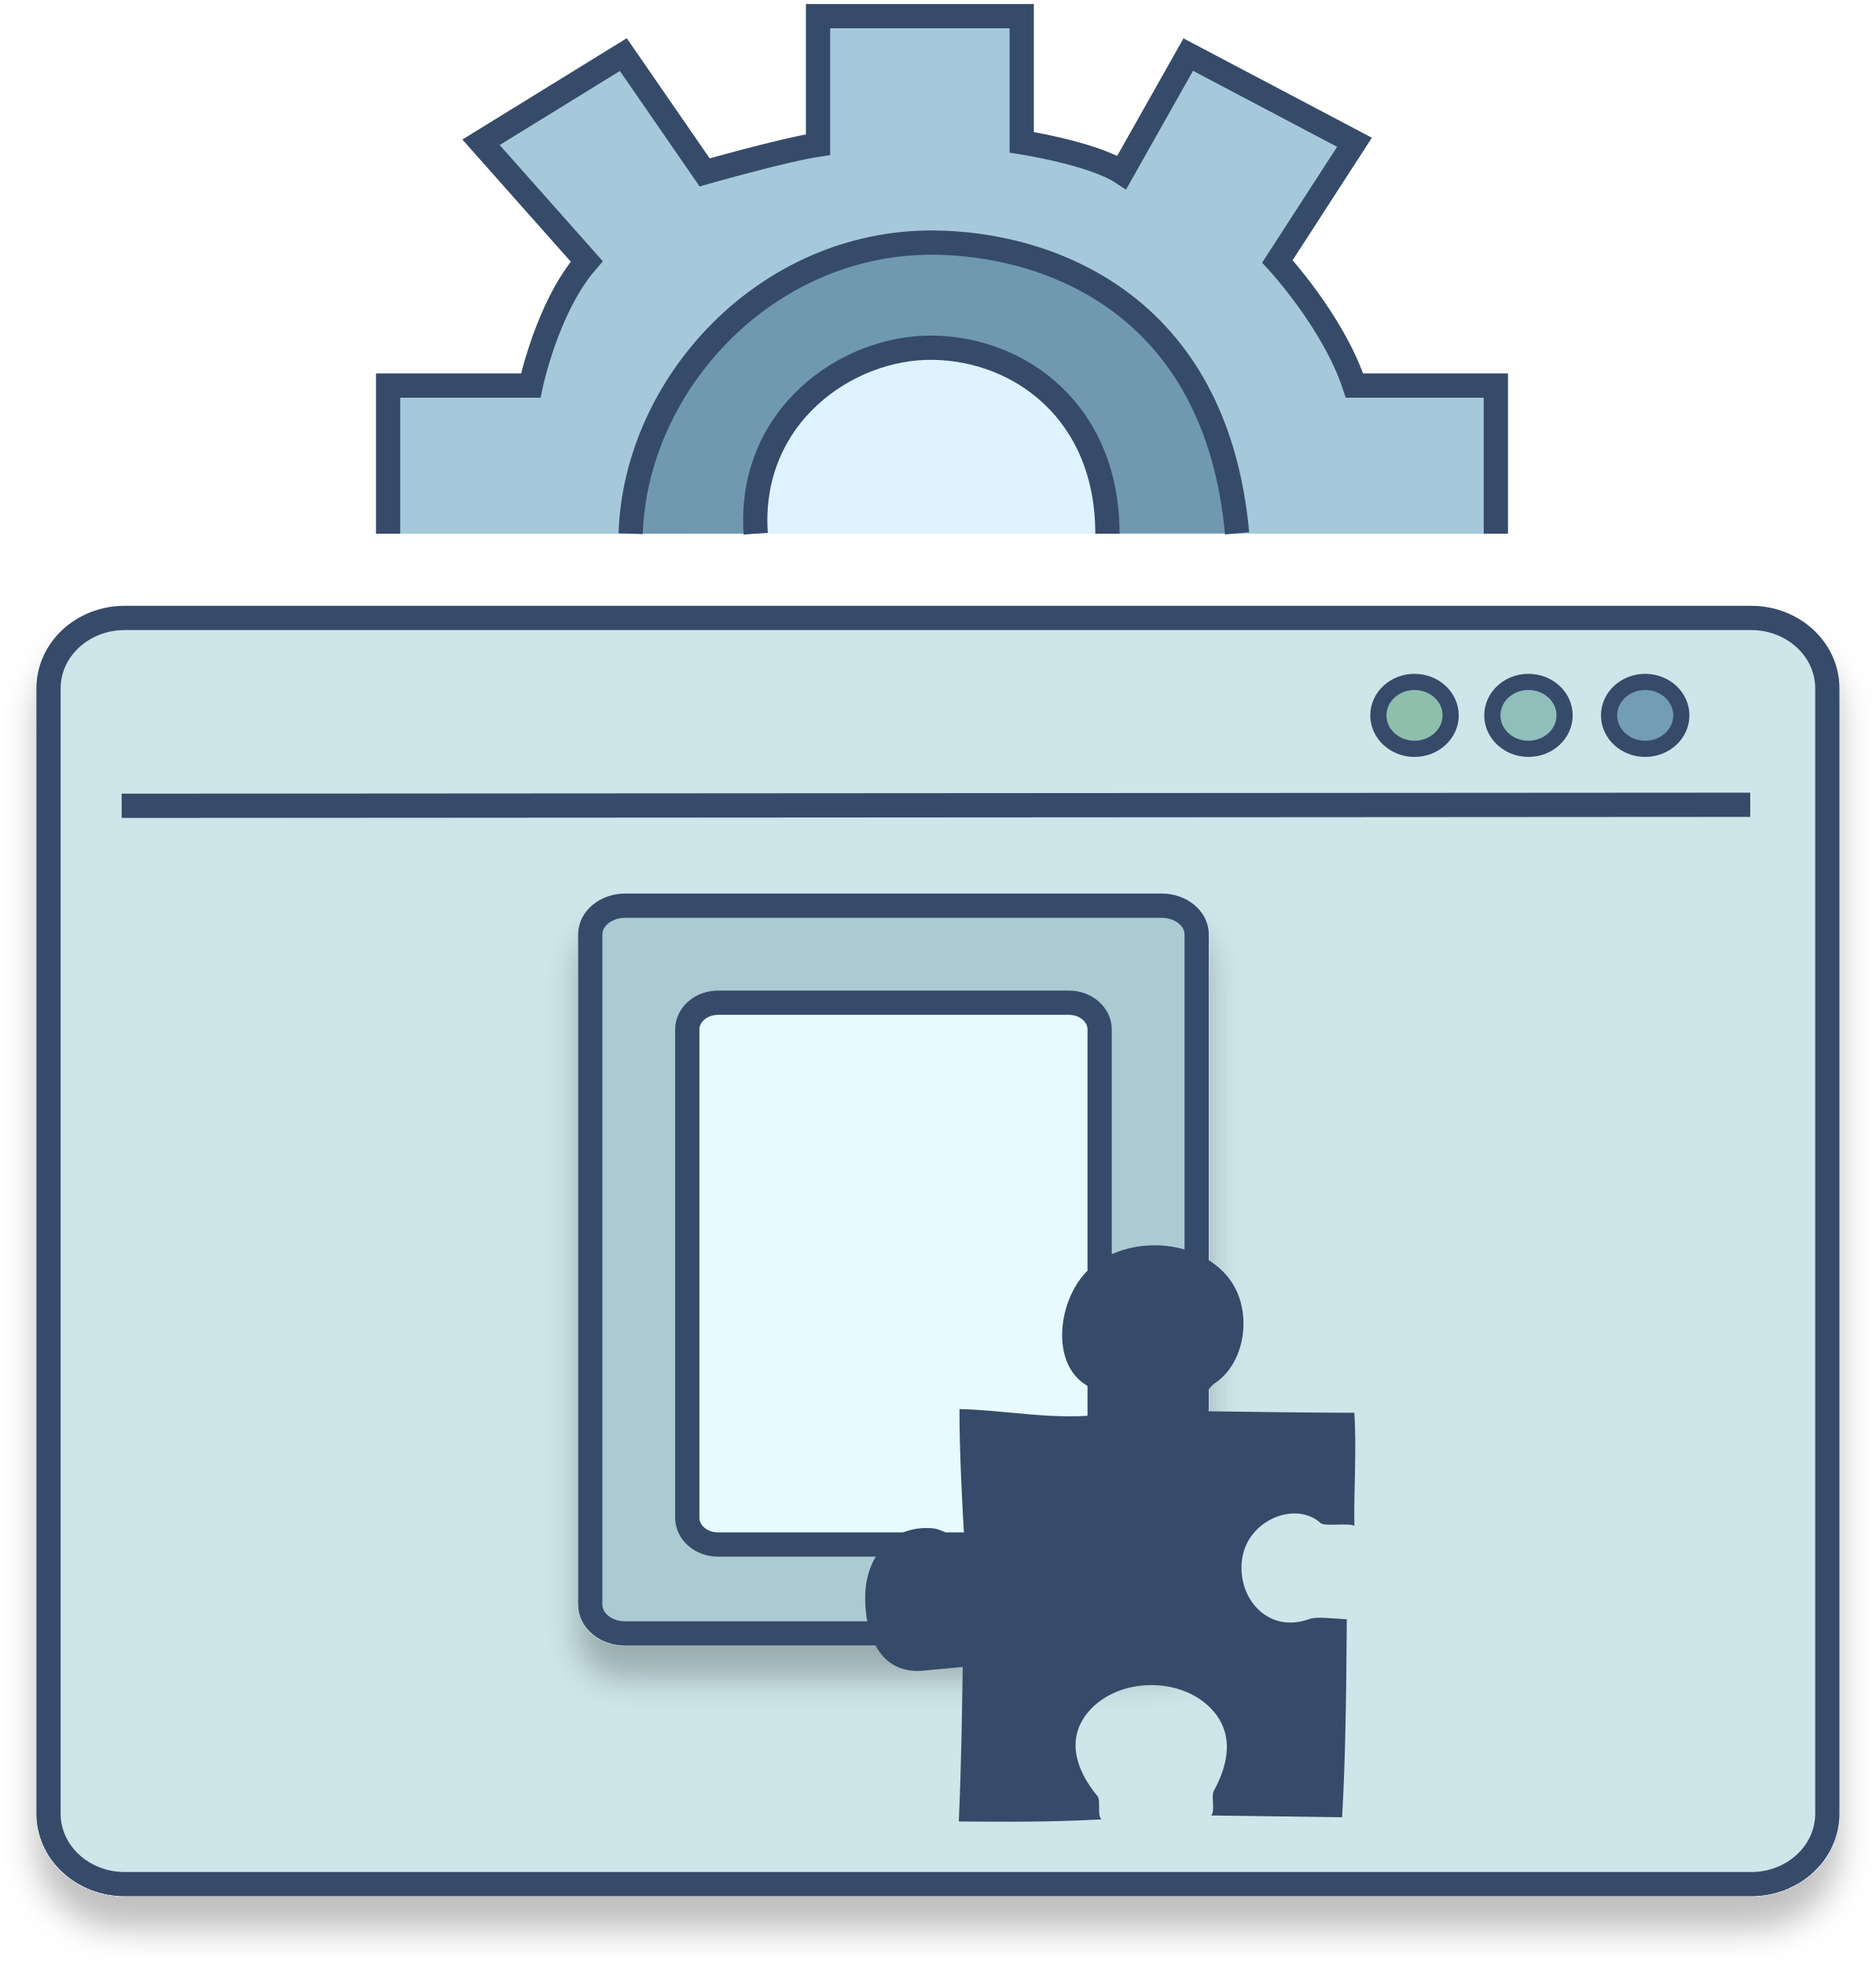
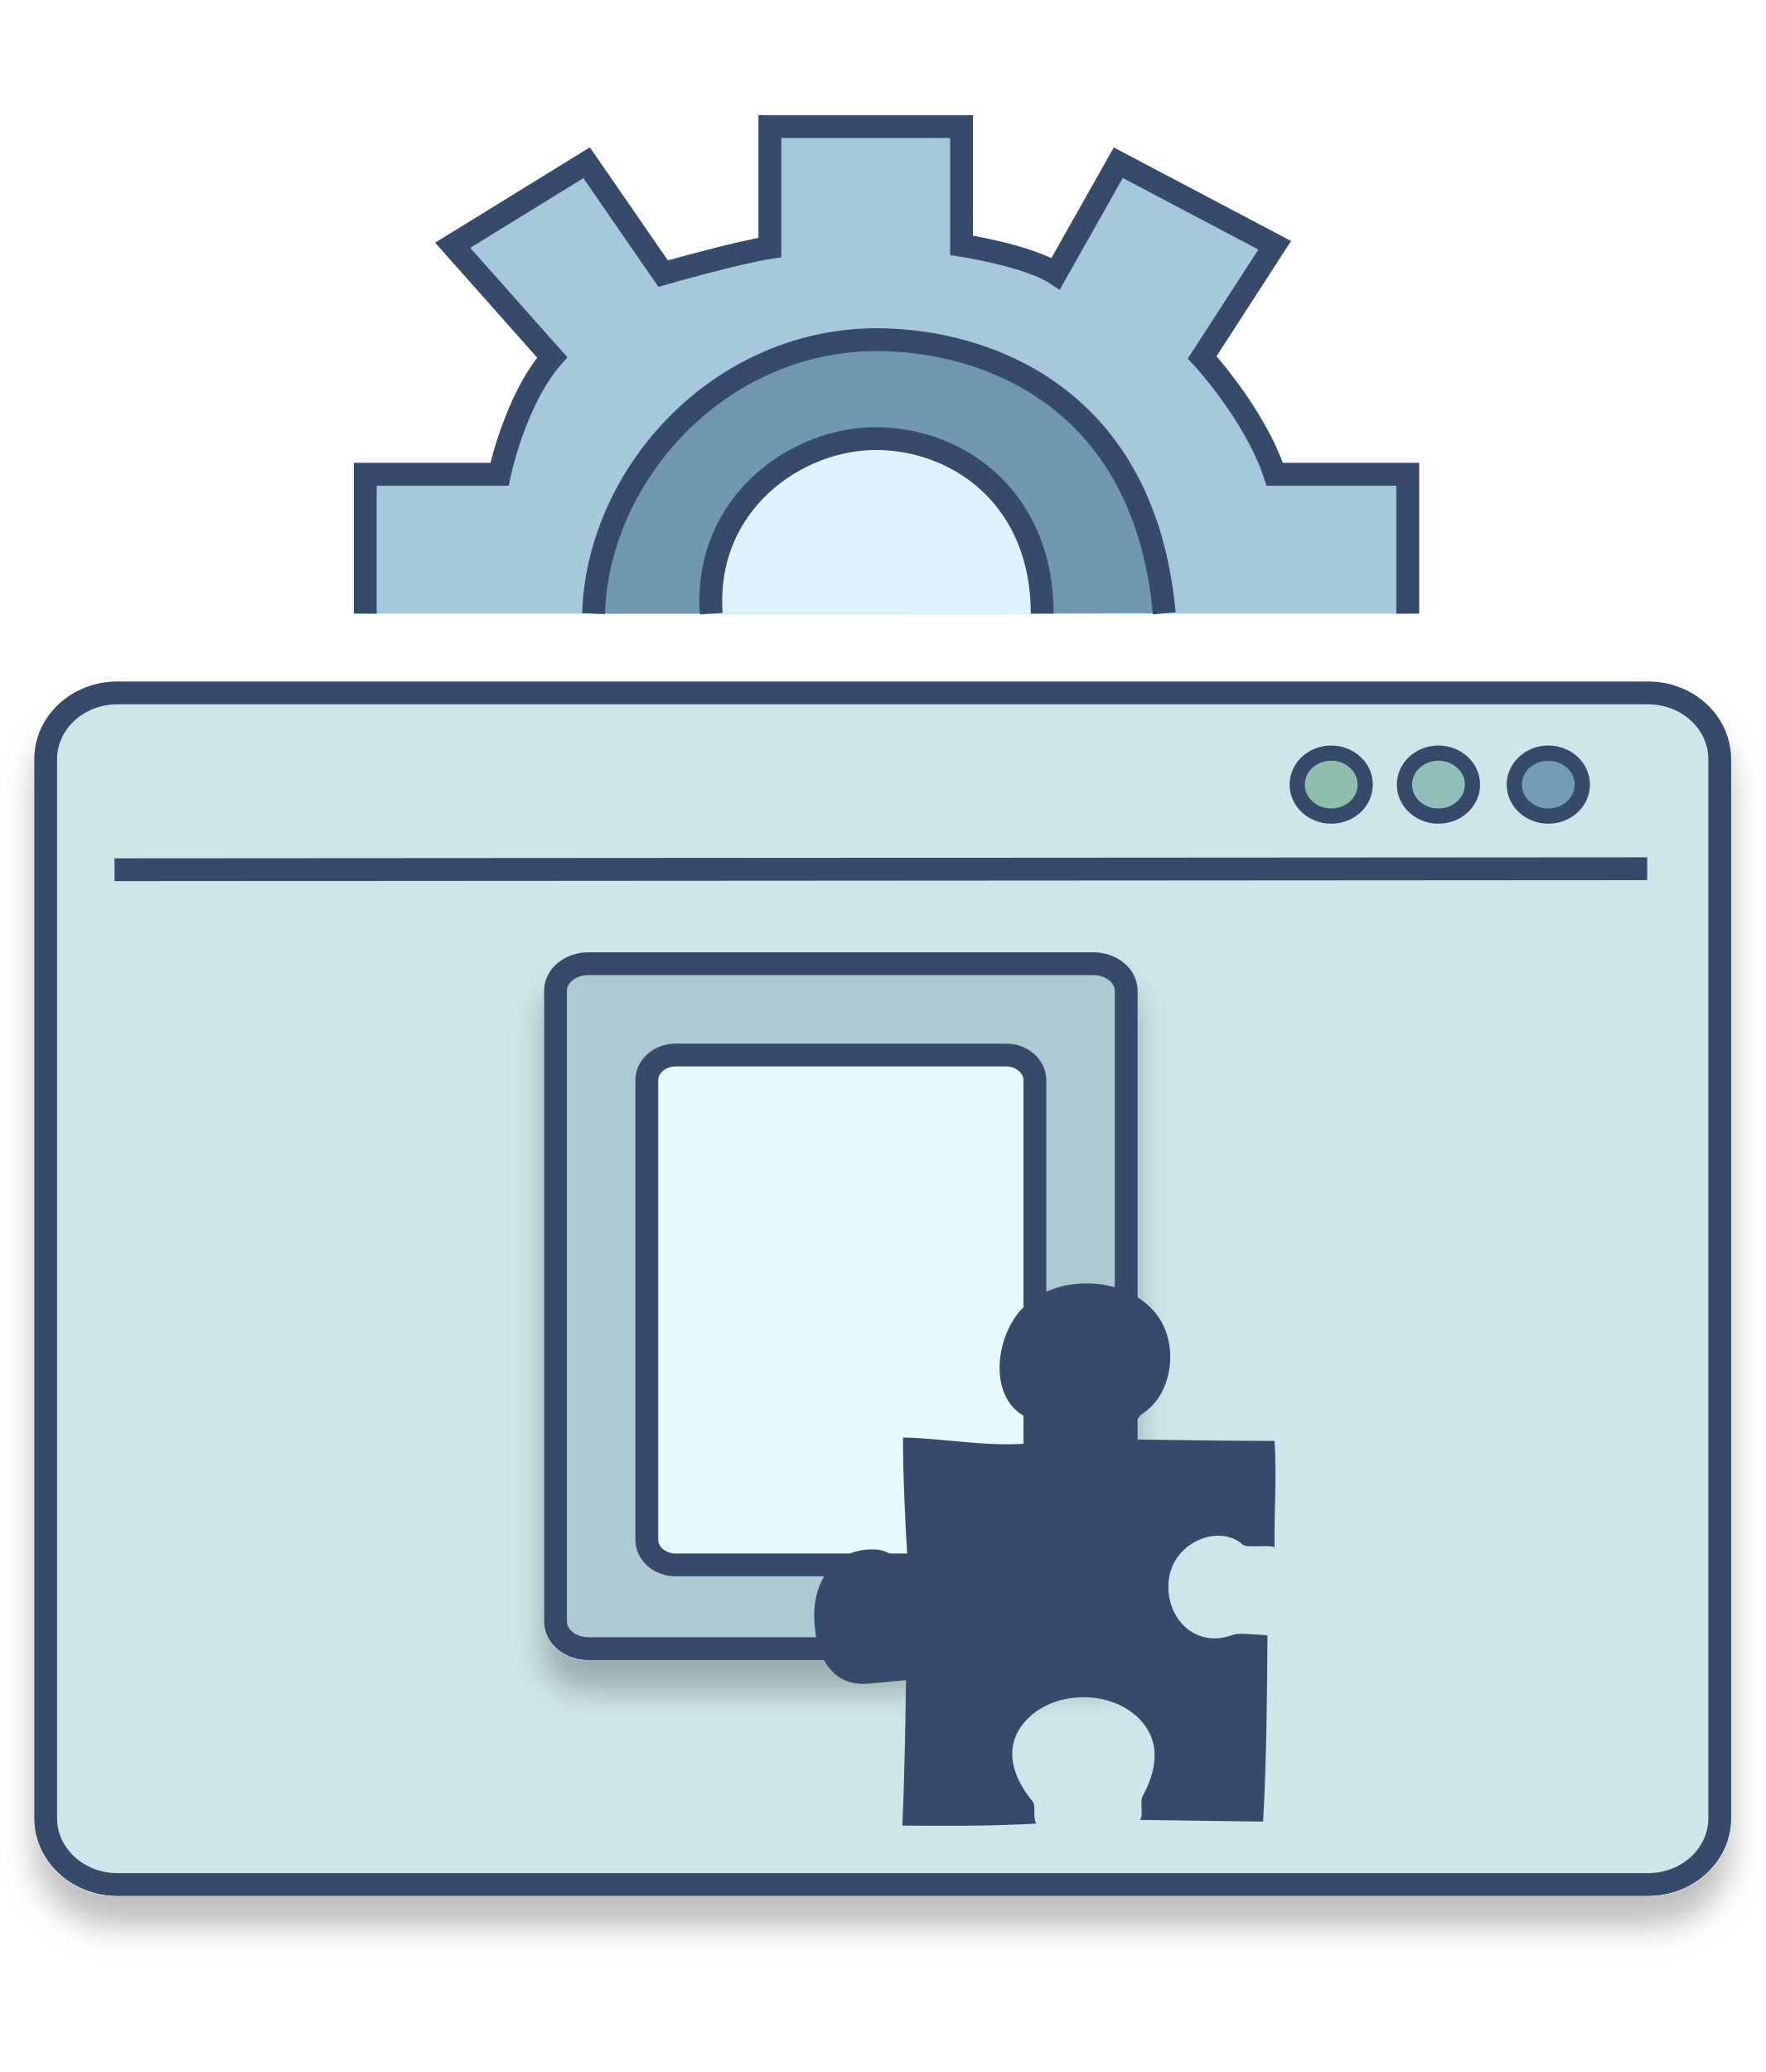
- <svg xmlns="http://www.w3.org/2000/svg" viewBox="0 0 232 243" fill="none">
+ <svg xmlns="http://www.w3.org/2000/svg" width="121" height="142" viewBox="0 0 232 243" fill="none">
  <g filter="url(#filter0_d_2089_115)">
    <path d="M6 224.286V85.131C6 80.319 10.214 76.418 15.412 76.418H216.588C221.786 76.418 226 80.319 226 85.131V224.286C226 229.098 221.786 233 216.588 233H15.412C10.214 232.994 6 229.092 6 224.286Z" fill="#CEE6E9" />
    <path d="M6 224.286V85.131C6 80.319 10.214 76.418 15.412 76.418H216.588C221.786 76.418 226 80.319 226 85.131V224.286C226 229.098 221.786 233 216.588 233H15.412C10.214 232.994 6 229.092 6 224.286Z" stroke="#364B6A" stroke-width="3" stroke-miterlimit="10" />
  </g>
  <path d="M15.047 99.649L216.465 99.522" stroke="#364B6A" stroke-width="3" stroke-miterlimit="10" />
  <path d="M174.941 92.603C177.409 92.603 179.41 90.751 179.41 88.466C179.41 86.181 177.409 84.329 174.941 84.329C172.473 84.329 170.472 86.181 170.472 88.466C170.472 90.751 172.473 92.603 174.941 92.603Z" fill="#8FBEAD" stroke="#364B6A" stroke-width="2" stroke-miterlimit="10" />
  <path d="M189.034 92.603C191.502 92.603 193.503 90.751 193.503 88.466C193.503 86.181 191.502 84.329 189.034 84.329C186.566 84.329 184.566 86.181 184.566 88.466C184.566 90.751 186.566 92.603 189.034 92.603Z" fill="#8FBEBB" stroke="#364B6A" stroke-width="2" stroke-miterlimit="10" />
  <path d="M203.471 92.603C205.939 92.603 207.94 90.751 207.94 88.466C207.94 86.181 205.939 84.329 203.471 84.329C201.003 84.329 199.003 86.181 199.003 88.466C199.003 90.751 201.003 92.603 203.471 92.603Z" fill="#729DB5" stroke="#364B6A" stroke-width="2" stroke-miterlimit="10" />
  <g filter="url(#filter1_d_2089_115)">
    <path d="M73 198.441V115.559C73 113.592 74.938 112 77.332 112H143.668C146.062 112 148 113.592 148 115.559V198.441C148 200.408 146.062 202 143.668 202H77.332C74.938 202.007 73 200.408 73 198.441Z" fill="#ABCAD1" />
    <path d="M73 198.441V115.559C73 113.592 74.938 112 77.332 112H143.668C146.062 112 148 113.592 148 115.559V198.441C148 200.408 146.062 202 143.668 202H77.332C74.938 202.007 73 200.408 73 198.441Z" stroke="#364B6A" stroke-width="3" stroke-miterlimit="10" />
  </g>
  <path d="M85 187.688V127.312C85 125.482 86.7 124 88.8 124H132.2C134.3 124 136 125.482 136 127.312V187.688C136 189.518 134.3 191 132.2 191H88.8C86.7 191.006 85 189.518 85 187.688Z" fill="#E6FAFF" stroke="#364B6A" stroke-width="3" stroke-miterlimit="10" />
  <path d="M48 66V47.684H65.639C65.639 47.684 67.67 37.947 72.565 32.325L59.492 17.595L77.09 6.751L87.146 21.319C87.146 21.319 97.038 18.505 101.172 17.888V2H126.363V17.595C126.363 17.595 135.164 18.972 138.739 21.319L146.958 6.751L167.518 17.595L157.985 32.325C157.985 32.325 164.919 39.798 167.518 47.684H185V66" fill="#A6C8DB" />
  <path d="M48 66V47.684H65.639C65.639 47.684 67.67 37.947 72.565 32.325L59.492 17.595L77.09 6.751L87.146 21.319C87.146 21.319 97.038 18.505 101.172 17.888V2H126.363V17.595C126.363 17.595 135.164 18.972 138.739 21.319L146.958 6.751L167.518 17.595L157.985 32.325C157.985 32.325 164.919 39.798 167.518 47.684H185V66" stroke="#364B6A" stroke-width="3" stroke-miterlimit="10" />
  <path d="M153 65.957C150.369 37.243 129.307 30.08 115.408 30C94.709 29.891 78.59 47.53 78 66" fill="#7099B0" />
  <path d="M153 65.957C150.369 37.243 129.307 30.08 115.408 30C94.709 29.891 78.59 47.53 78 66" stroke="#364B6A" stroke-width="3" stroke-miterlimit="10" />
  <path d="M93.463 66C92.463 51.5 104.713 42.813 115.463 43C126.213 43.188 136.963 51 136.963 66" fill="#DEF3FF" />
  <path d="M93.463 66C92.463 51.5 104.713 42.813 115.463 43C126.213 43.188 136.963 51 136.963 66" stroke="#364B6A" stroke-width="3" stroke-miterlimit="10" />
  <path d="M165.986 224.73C160.589 224.654 155.186 224.584 149.789 224.508C150.325 224.018 149.755 222.14 150.126 221.459C151.934 218.143 152.759 214.254 149.638 211.148C145.87 207.405 138.666 207.475 134.974 211.288C131.777 214.591 132.85 218.646 135.73 222.114C136.177 222.649 135.655 224.565 136.239 224.991C129.859 225.341 124.222 225.297 118.584 225.252C118.908 217.665 118.983 211.421 119.066 206.139C118.316 206.215 115.958 206.45 114.081 206.603C108.891 207.03 106.966 202.281 107 197.489C107.035 192.766 109.977 188.648 115.188 188.979C116.831 189.081 118.495 190.57 119.286 190.729C118.976 185.866 118.646 178.948 118.667 174.257C124.407 174.359 130.588 175.727 136.658 174.868C136.686 173.754 136.431 172.328 134.871 171.577C129.893 169.197 130.698 161.19 134.245 157.403C138.611 152.737 147.52 152.896 151.693 157.715C155.09 161.629 154.175 168.439 150.284 171.024C149.253 171.711 148.71 173.2 148.895 174.518C154.945 174.607 162.026 174.696 167.492 174.709C167.808 178.878 167.416 184.638 167.499 188.705C166.9 188.272 163.841 188.82 163.319 188.342C160.28 185.574 154.265 187.91 153.611 192.855C152.972 197.648 156.822 202.046 161.861 200.238C162.782 199.907 164.041 200.098 166.564 200.245C166.509 207.895 166.447 216.838 165.986 224.73Z" fill="#364B6A" />
  <defs>
    <filter id="filter0_d_2089_115" x="0.5" y="74.918" width="231" height="167.583" filterUnits="userSpaceOnUse" color-interpolation-filters="sRGB">
      <feFlood flood-opacity="0" result="BackgroundImageFix" />
      <feColorMatrix in="SourceAlpha" type="matrix" values="0 0 0 0 0 0 0 0 0 0 0 0 0 0 0 0 0 0 127 0" result="hardAlpha" />
      <feOffset dy="4" />
      <feGaussianBlur stdDeviation="2" />
      <feComposite in2="hardAlpha" operator="out" />
      <feColorMatrix type="matrix" values="0 0 0 0 0 0 0 0 0 0 0 0 0 0 0 0 0 0 0.25 0" />
      <feBlend mode="normal" in2="BackgroundImageFix" result="effect1_dropShadow_2089_115" />
      <feBlend mode="normal" in="SourceGraphic" in2="effect1_dropShadow_2089_115" result="shape" />
    </filter>
    <filter id="filter1_d_2089_115" x="67.5" y="110.5" width="86" height="101" filterUnits="userSpaceOnUse" color-interpolation-filters="sRGB">
      <feFlood flood-opacity="0" result="BackgroundImageFix" />
      <feColorMatrix in="SourceAlpha" type="matrix" values="0 0 0 0 0 0 0 0 0 0 0 0 0 0 0 0 0 0 127 0" result="hardAlpha" />
      <feOffset dy="4" />
      <feGaussianBlur stdDeviation="2" />
      <feComposite in2="hardAlpha" operator="out" />
      <feColorMatrix type="matrix" values="0 0 0 0 0 0 0 0 0 0 0 0 0 0 0 0 0 0 0.25 0" />
      <feBlend mode="normal" in2="BackgroundImageFix" result="effect1_dropShadow_2089_115" />
      <feBlend mode="normal" in="SourceGraphic" in2="effect1_dropShadow_2089_115" result="shape" />
    </filter>
  </defs>
</svg>
